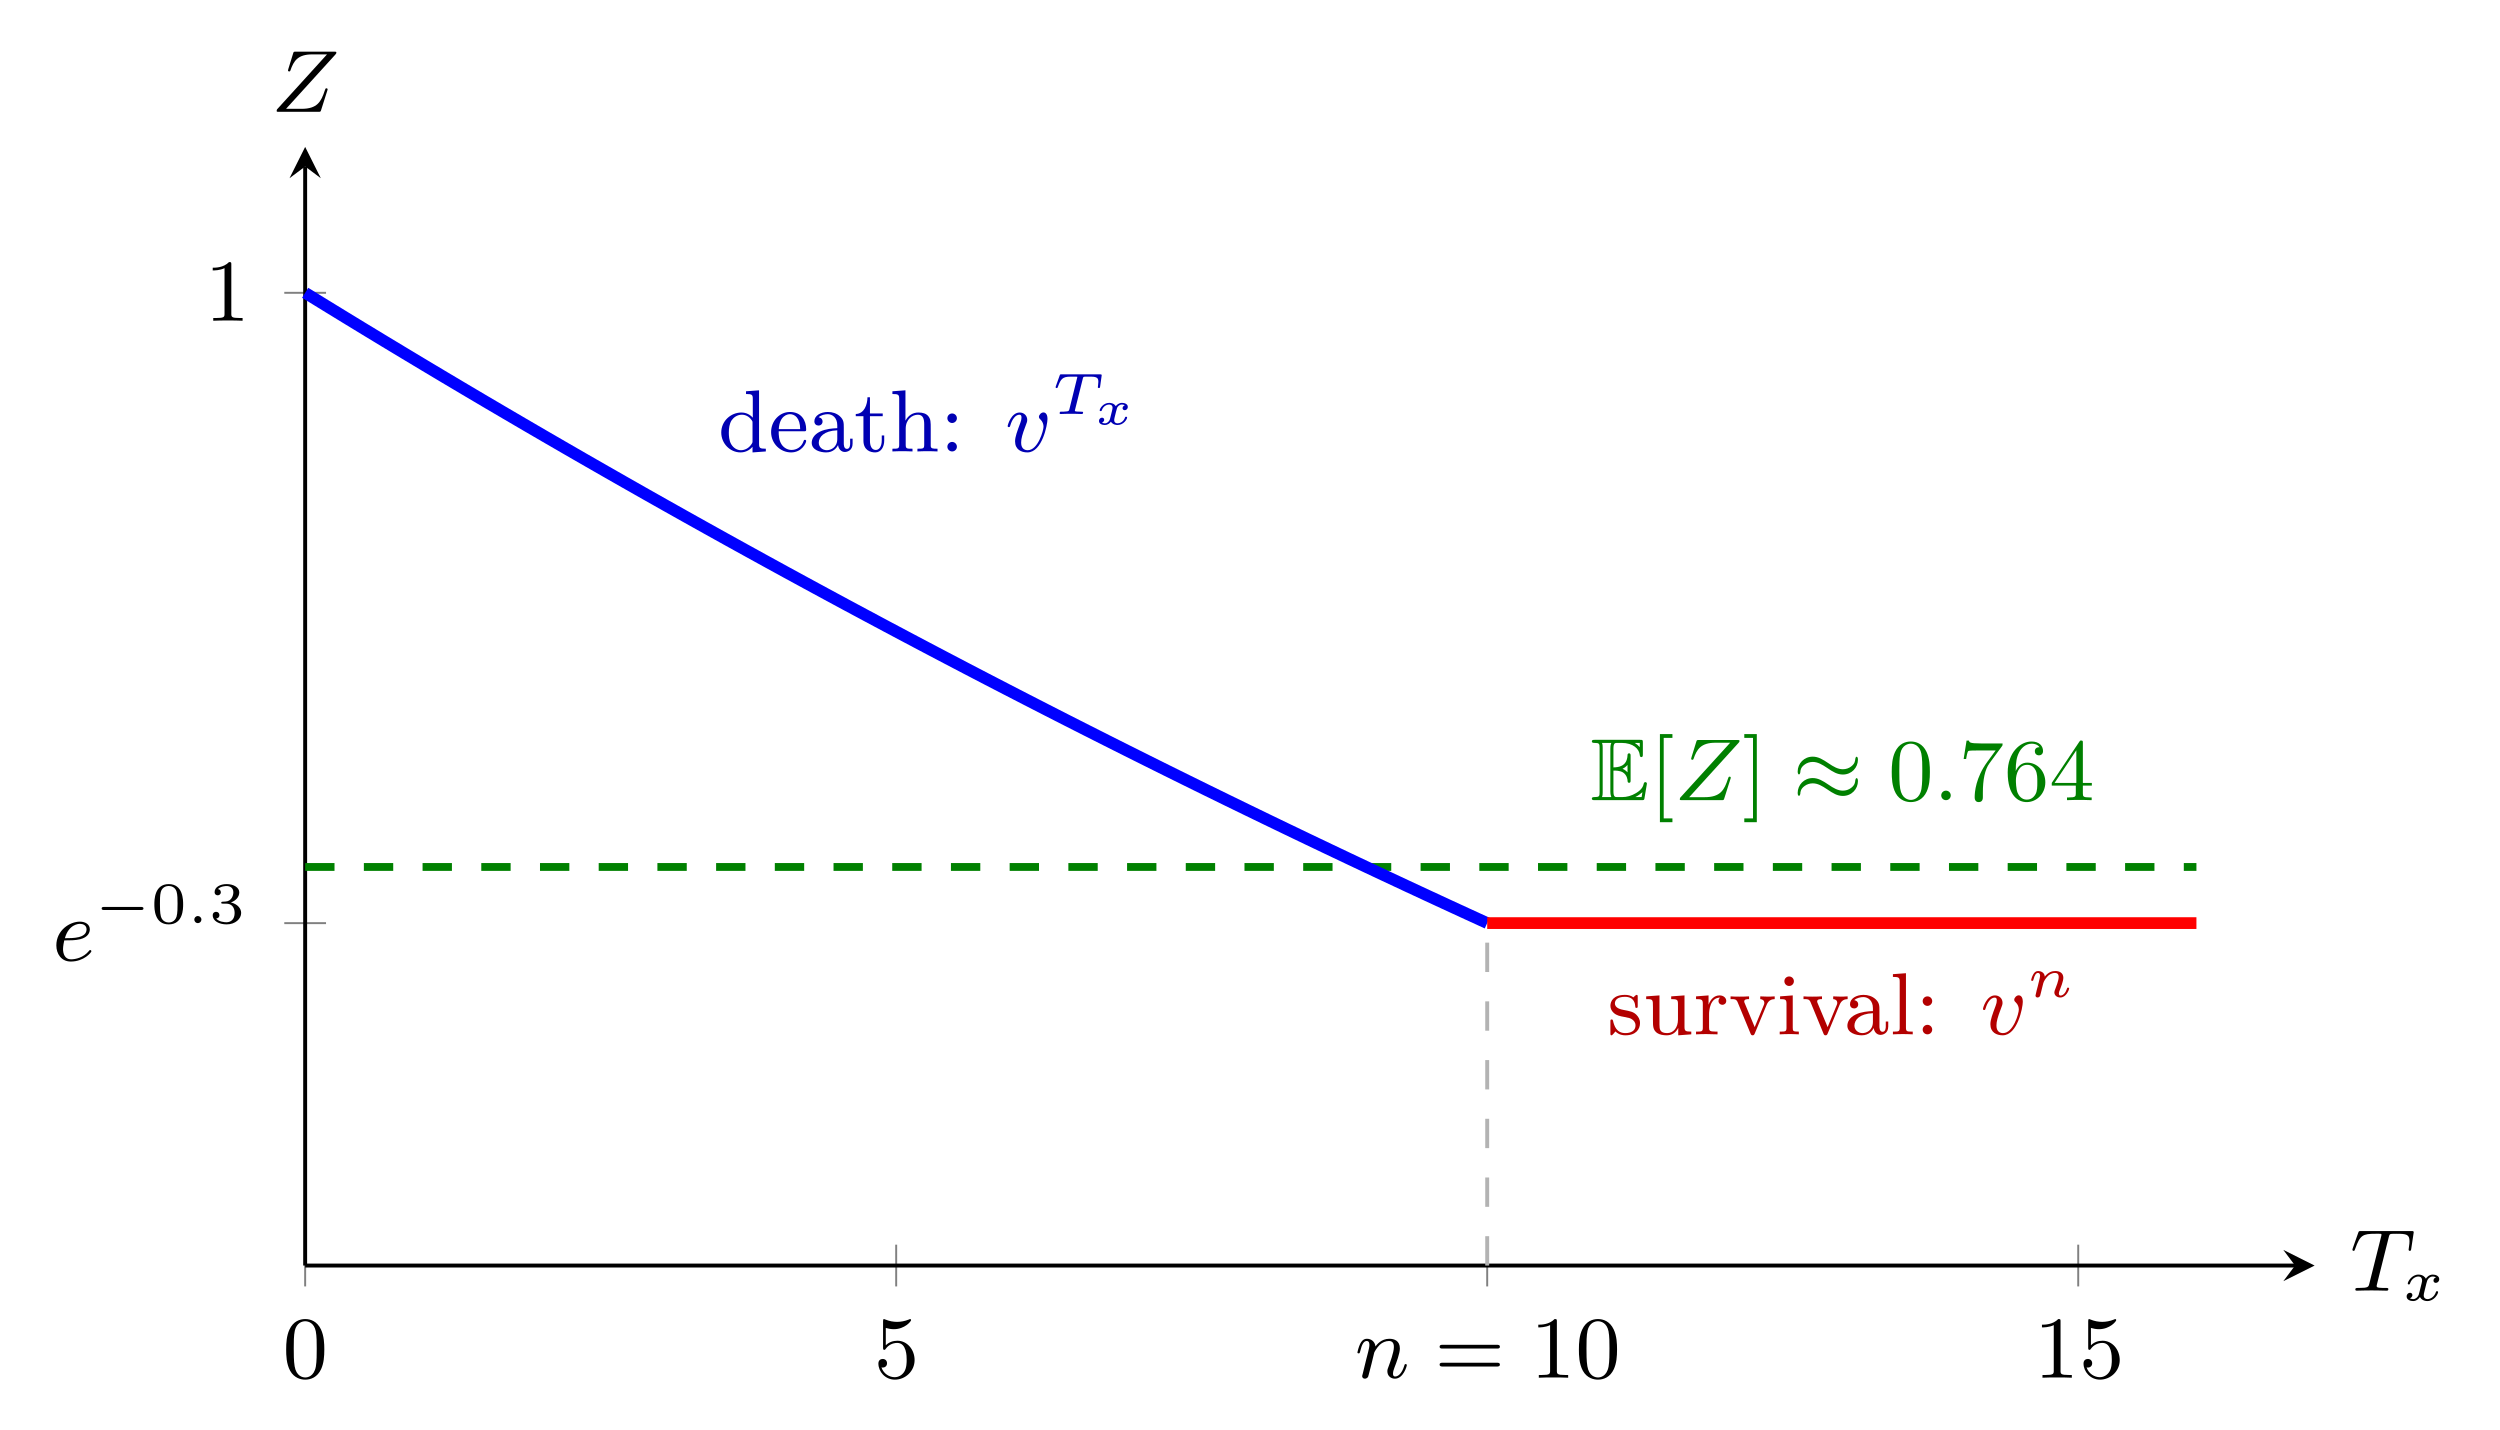
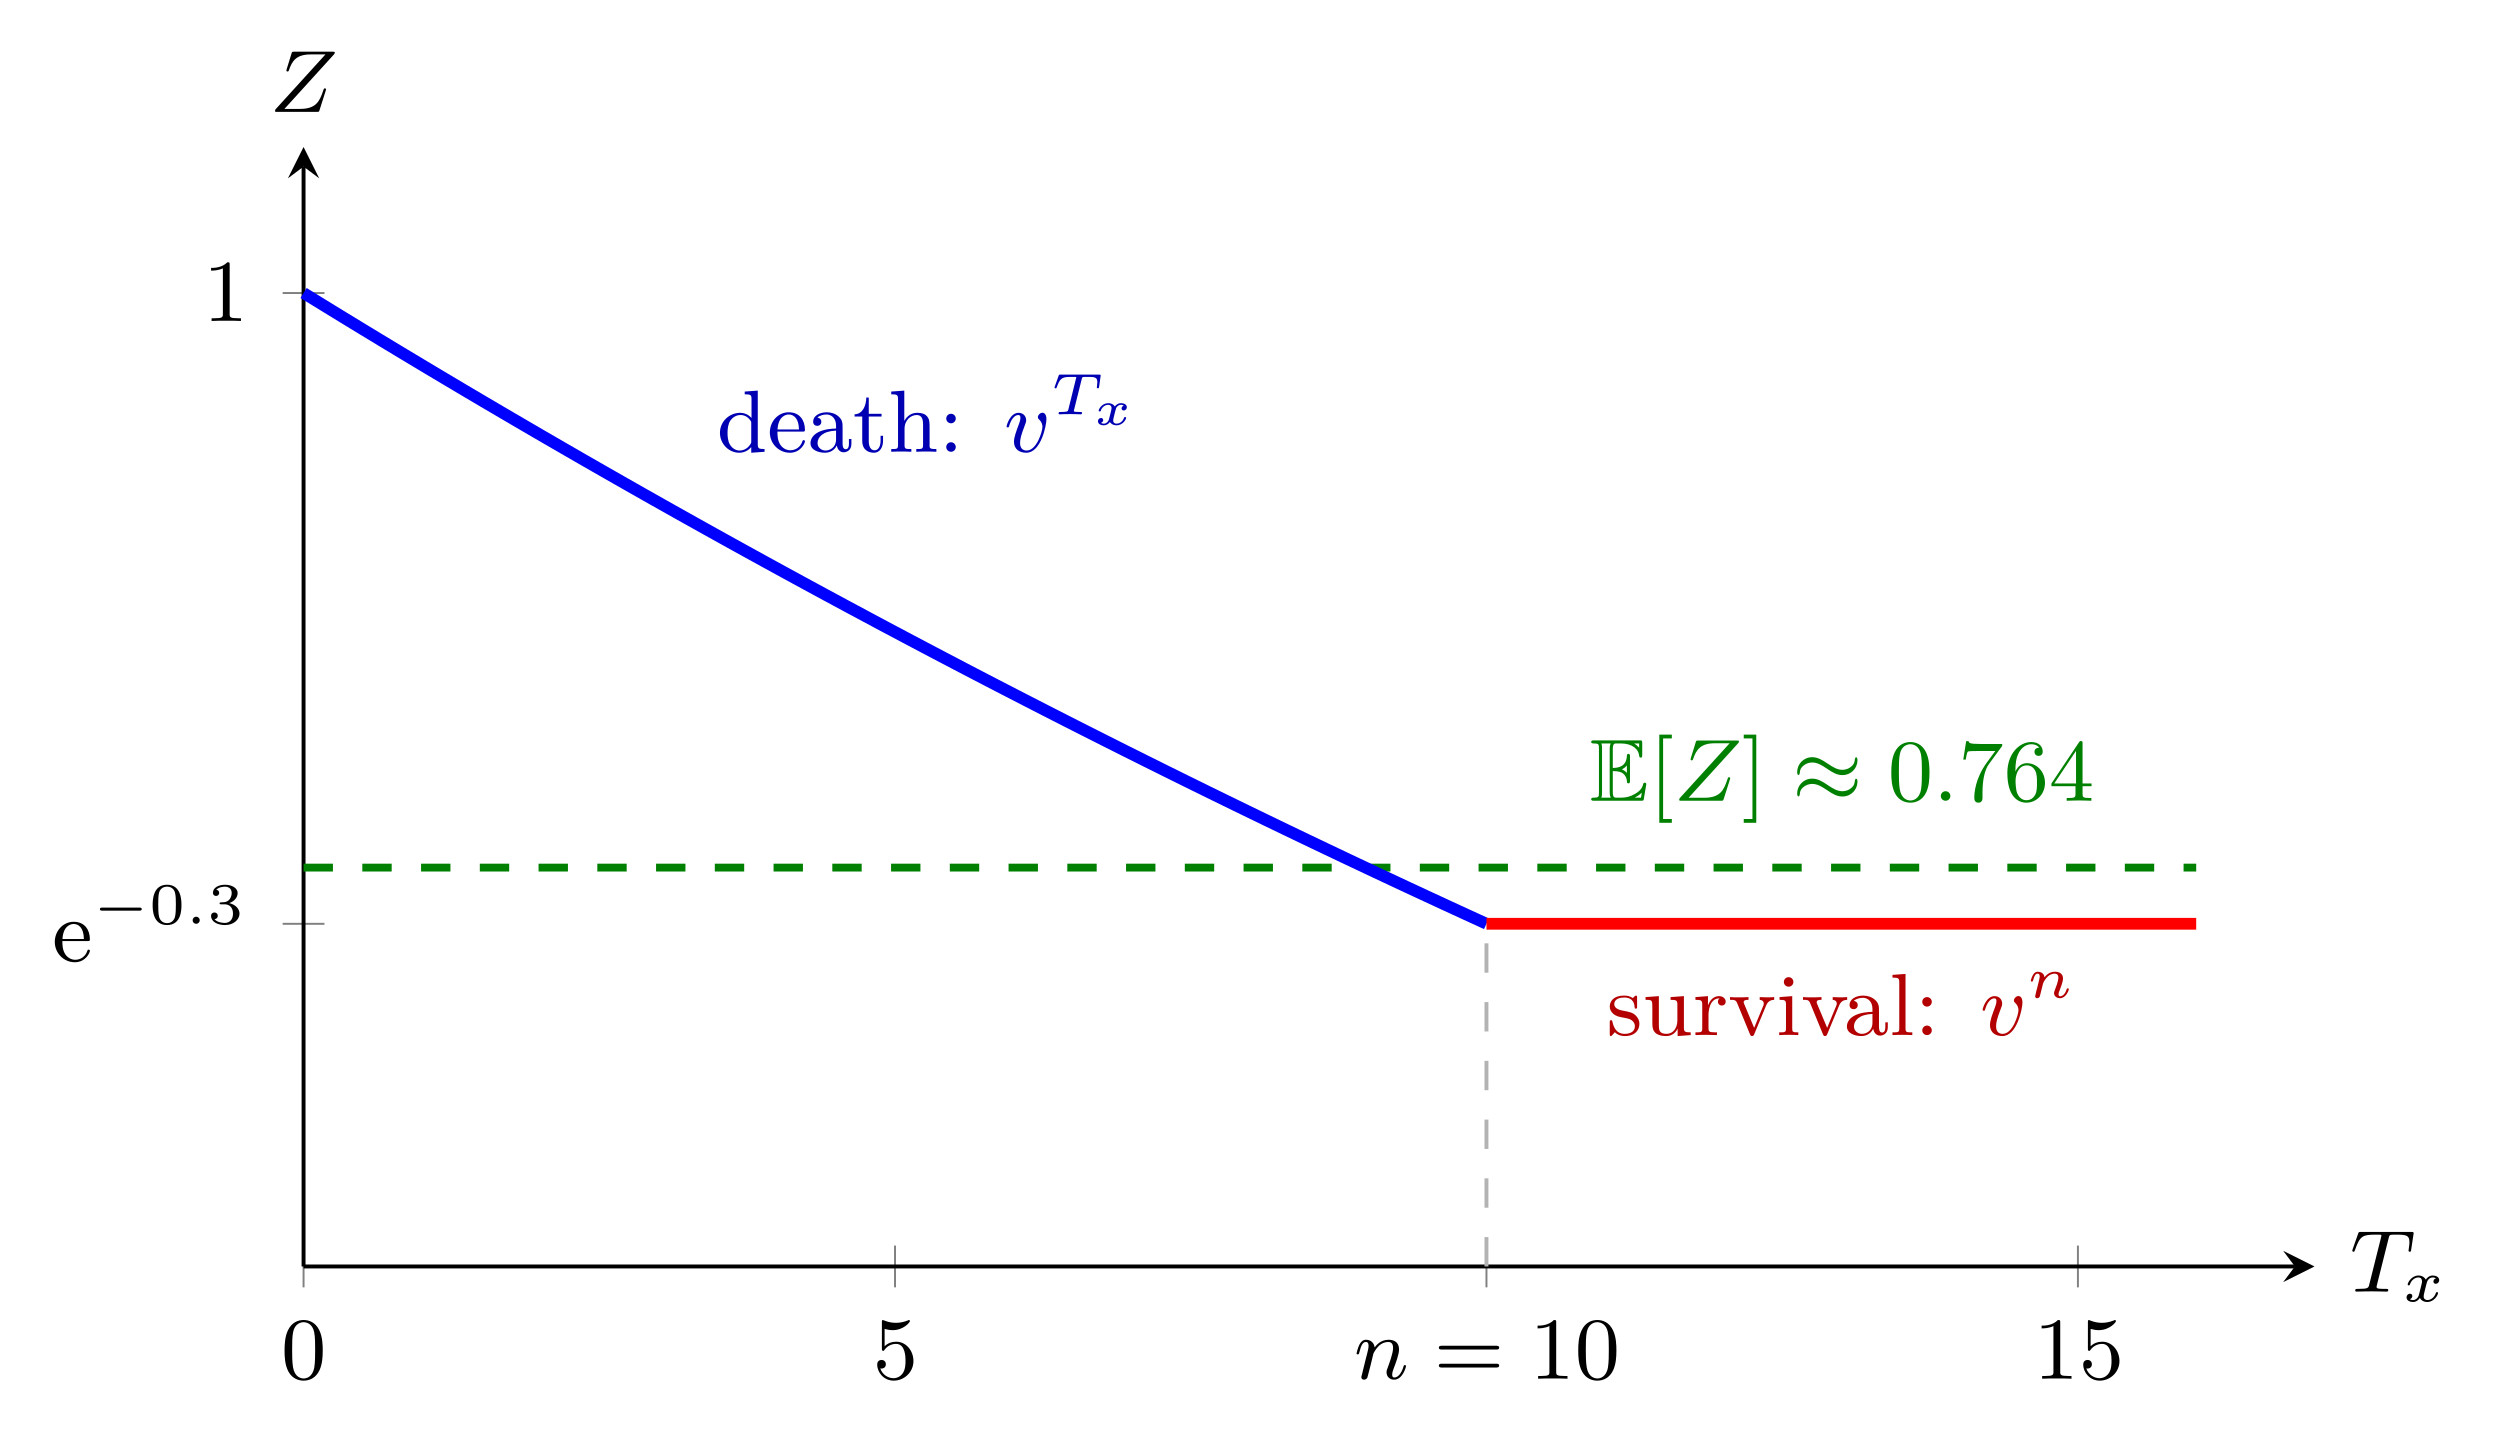
- <svg xmlns="http://www.w3.org/2000/svg" xmlns:xlink="http://www.w3.org/1999/xlink" version="1.1" viewBox="0 0 254.566 145.603">
+ <svg xmlns="http://www.w3.org/2000/svg" xmlns:xlink="http://www.w3.org/1999/xlink" version="1.1" viewBox="0 0 254.381 145.603">
  <defs>
    <path id="g8-1" d="M6.647-4.126C6.647-4.359 6.566-4.422 6.512-4.422C6.414-4.422 6.387-4.243 6.378-4.207C6.36-4.001 6.342-3.714 5.938-3.418C5.732-3.256 5.427-3.148 5.113-3.148C4.611-3.148 4.171-3.4 3.633-3.767C3.077-4.144 2.61-4.431 2.045-4.431C1.148-4.431 .511-3.723 .511-2.915C.511-2.682 .592-2.619 .646-2.619C.736-2.619 .771-2.781 .78-2.835C.789-3.023 .807-3.328 1.22-3.624C1.426-3.785 1.731-3.893 2.045-3.893C2.547-3.893 2.996-3.633 3.516-3.283C4.099-2.879 4.557-2.61 5.113-2.61C6.01-2.61 6.647-3.319 6.647-4.126ZM6.647-1.946C6.647-2.162 6.575-2.243 6.512-2.243C6.414-2.243 6.387-2.063 6.378-2.027C6.36-1.821 6.342-1.534 5.938-1.238C5.705-1.058 5.4-.969 5.113-.969C4.611-.969 4.171-1.22 3.633-1.588C3.077-1.964 2.61-2.251 2.045-2.251C1.148-2.251 .511-1.543 .511-.736C.511-.502 .592-.44 .646-.44C.736-.44 .771-.601 .78-.655C.789-.843 .807-1.148 1.22-1.444C1.426-1.606 1.731-1.713 2.045-1.713C2.547-1.713 2.996-1.453 3.516-1.103C4.099-.7 4.557-.431 5.113-.431C6.019-.431 6.647-1.148 6.647-1.946Z" />
    <path id="g6-1" d="M3.093-1.952C2.864-1.882 2.864-1.663 2.864-1.658C2.864-1.574 2.923-1.454 3.088-1.454C3.227-1.454 3.396-1.574 3.396-1.793C3.396-2.087 3.068-2.201 2.804-2.201C2.48-2.201 2.271-1.992 2.171-1.863C2.007-2.146 1.688-2.201 1.509-2.201C.886-2.201 .533-1.614 .533-1.429C.533-1.36 .613-1.36 .637-1.36C.682-1.36 .722-1.365 .742-1.419C.891-1.907 1.3-2.032 1.489-2.032C1.653-2.032 1.843-1.962 1.843-1.698C1.843-1.574 1.753-1.23 1.584-.568C1.509-.284 1.28-.115 1.066-.115C1.031-.115 .886-.115 .767-.194C.991-.274 .991-.463 .991-.483C.991-.627 .881-.692 .772-.692C.647-.692 .463-.593 .463-.354C.463-.05 .802 .055 1.056 .055C1.33 .055 1.554-.105 1.673-.284C1.872 .015 2.191 .055 2.346 .055C2.973 .055 3.327-.538 3.327-.717C3.327-.787 3.242-.787 3.222-.787C3.137-.787 3.127-.757 3.113-.712C2.968-.264 2.585-.115 2.366-.115C2.216-.115 2.012-.169 2.012-.448C2.012-.508 2.012-.543 2.052-.712C2.136-1.061 2.271-1.614 2.311-1.703C2.375-1.833 2.54-2.032 2.794-2.032C2.809-2.032 2.978-2.032 3.093-1.952Z" />
    <path id="g5-28" d="M4.458-.798V-1.301H4.207V-.807C4.207-.709 4.207-.26 3.884-.26S3.561-.691 3.561-.834V-2.404C3.561-2.915 3.561-3.22 3.157-3.588C2.826-3.884 2.395-4.019 1.946-4.019C1.193-4.019 .565-3.642 .565-3.068C.565-2.79 .753-2.637 .987-2.637C1.229-2.637 1.399-2.817 1.399-3.05C1.399-3.436 .996-3.48 .996-3.48C1.238-3.714 1.668-3.794 1.929-3.794C2.386-3.794 2.897-3.453 2.897-2.664V-2.368C2.413-2.35 1.74-2.305 1.139-2.018C.493-1.704 .296-1.238 .296-.879C.296-.144 1.166 .099 1.767 .099C2.512 .099 2.852-.395 2.978-.646C3.023-.269 3.283 .054 3.669 .054C3.893 .054 4.458-.081 4.458-.798ZM2.897-1.265C2.897-.395 2.225-.126 1.83-.126C1.408-.126 1.014-.431 1.014-.879C1.014-1.471 1.525-2.099 2.897-2.153V-1.265Z" />
    <path id="g5-44" d="M1.758-3.382C1.758-3.651 1.543-3.866 1.274-3.866S.789-3.651 .789-3.382C.789-3.122 1.005-2.897 1.274-2.897S1.758-3.122 1.758-3.382ZM1.758-.484C1.758-.745 1.543-.969 1.274-.969S.789-.745 .789-.484C.789-.215 1.005 0 1.274 0S1.758-.215 1.758-.484Z" />
    <path id="g5-47" d="M4.844 0V-.278C4.234-.278 4.153-.341 4.153-.78V-6.225L2.826-6.127V-5.848C3.436-5.848 3.516-5.786 3.516-5.346V-3.436C3.471-3.489 3.068-3.965 2.368-3.965C1.265-3.965 .305-3.086 .305-1.929C.305-.807 1.202 .099 2.269 .099C2.924 .099 3.328-.287 3.489-.475V.099L4.844 0ZM3.489-1.076C3.489-.915 3.489-.888 3.355-.7C3.077-.296 2.664-.126 2.305-.126C1.92-.126 1.561-.341 1.328-.718C1.094-1.103 1.076-1.633 1.076-1.92C1.076-2.341 1.13-2.817 1.363-3.175C1.561-3.462 1.929-3.74 2.404-3.74C2.781-3.74 3.14-3.552 3.382-3.211C3.489-3.068 3.489-3.059 3.489-2.888V-1.076Z" />
    <path id="g5-50" d="M3.83-1.067C3.83-1.13 3.785-1.184 3.705-1.184C3.615-1.184 3.588-1.121 3.579-1.085C3.274-.17 2.476-.152 2.341-.152C1.911-.152 1.543-.395 1.337-.7C1.041-1.139 1.032-1.677 1.032-2.054H3.588C3.785-2.054 3.83-2.054 3.83-2.243C3.83-3.166 3.328-4.019 2.18-4.019C1.103-4.019 .26-3.086 .26-1.973C.26-.798 1.202 .099 2.296 .099S3.83-.861 3.83-1.067ZM3.22-2.269H1.041C1.121-3.651 1.929-3.794 2.18-3.794C2.673-3.794 3.211-3.418 3.22-2.269Z" />
    <path id="g5-63" d="M4.907 0V-.278C4.449-.278 4.225-.278 4.216-.556V-2.278C4.216-3.023 4.216-3.283 3.965-3.597C3.758-3.848 3.418-3.965 2.969-3.965C2.368-3.965 1.929-3.651 1.65-3.148H1.642V-6.225L.314-6.127V-5.848C.924-5.848 1.005-5.786 1.005-5.346V-.691C1.005-.278 .906-.278 .314-.278V0C.736-.018 .906-.027 1.337-.027S1.884-.018 2.359 0V-.278C1.767-.278 1.668-.278 1.668-.691V-2.323C1.668-3.274 2.341-3.74 2.906-3.74C3.436-3.74 3.552-3.301 3.552-2.763V-.691C3.552-.278 3.453-.278 2.861-.278V0C3.283-.018 3.453-.027 3.884-.027S4.431-.018 4.907 0Z" />
    <path id="g5-66" d="M2.269 0V-.278C1.686-.278 1.65-.323 1.65-.673V-3.965L.359-3.866V-3.588C.933-3.588 1.014-3.534 1.014-3.095V-.691C1.014-.278 .915-.278 .323-.278V0C.727-.018 .915-.027 1.31-.027C1.453-.027 1.83-.027 2.269 0ZM1.767-5.409C1.767-5.678 1.552-5.893 1.283-5.893S.798-5.678 .798-5.409S1.014-4.925 1.283-4.925S1.767-5.14 1.767-5.409Z" />
    <path id="g5-72" d="M2.341 0V-.278C1.749-.278 1.65-.278 1.65-.691V-6.225L.323-6.127V-5.848C.933-5.848 1.014-5.786 1.014-5.346V-.691C1.014-.278 .915-.278 .323-.278V0C.745-.018 .915-.027 1.328-.027C1.749-.027 1.902-.018 2.341 0Z" />
    <path id="g5-96" d="M3.346-3.409C3.346-3.696 3.077-3.965 2.673-3.965C2.135-3.965 1.758-3.588 1.552-3.032H1.543V-3.965L.269-3.866V-3.588C.879-3.588 .96-3.525 .96-3.086V-.691C.96-.278 .861-.278 .269-.278V0C.745-.018 .861-.027 1.319-.027L2.458 0V-.278H2.278C1.624-.278 1.597-.377 1.597-.709V-2.054C1.597-2.422 1.695-3.74 2.718-3.74V-3.732C2.7-3.723 2.556-3.615 2.556-3.4C2.556-3.157 2.745-3.005 2.951-3.005C3.14-3.005 3.346-3.14 3.346-3.409Z" />
    <path id="g5-98" d="M3.319-1.148C3.319-1.552 3.14-1.794 2.942-2C2.637-2.296 2.314-2.359 1.65-2.485C1.417-2.53 .762-2.646 .762-3.157C.762-3.444 .969-3.821 1.785-3.821C2.754-3.821 2.817-3.077 2.835-2.852C2.843-2.745 2.843-2.691 2.96-2.691C3.086-2.691 3.086-2.754 3.086-2.924V-3.785C3.086-3.938 3.086-4.019 2.978-4.019C2.933-4.019 2.915-4.019 2.799-3.911C2.781-3.893 2.7-3.812 2.646-3.767C2.368-3.965 2.09-4.019 1.785-4.019C.601-4.019 .305-3.364 .305-2.906C.305-2.619 .431-2.386 .637-2.189C.942-1.911 1.283-1.848 1.74-1.767C2.198-1.677 2.35-1.65 2.547-1.498C2.637-1.426 2.861-1.256 2.861-.915C2.861-.126 1.955-.126 1.83-.126C.915-.126 .682-.888 .574-1.372C.547-1.462 .538-1.516 .431-1.516C.305-1.516 .305-1.444 .305-1.283V-.135C.305 .018 .305 .099 .413 .099C.466 .099 .475 .09 .637-.081C.673-.135 .771-.251 .816-.296C1.193 .072 1.606 .099 1.83 .099C2.933 .099 3.319-.547 3.319-1.148Z" />
    <path id="g5-105" d="M3.068-1.112V-1.624H2.817V-1.139C2.817-.475 2.539-.152 2.216-.152C1.615-.152 1.615-.942 1.615-1.103V-3.588H2.915V-3.866H1.615V-5.517H1.363C1.354-4.763 1.041-3.839 .17-3.812V-3.588H.951V-1.112C.951-.108 1.677 .099 2.153 .099C2.754 .099 3.068-.475 3.068-1.112Z" />
    <path id="g5-109" d="M4.907 0V-.278C4.297-.278 4.216-.341 4.216-.78V-3.965L2.861-3.866V-3.588C3.471-3.588 3.552-3.525 3.552-3.086V-1.498C3.552-.7 3.104-.126 2.458-.126C1.713-.126 1.668-.511 1.668-.996V-3.965L.314-3.866V-3.588C1.005-3.588 1.005-3.561 1.005-2.763V-1.417C1.005-.834 1.005-.457 1.417-.144C1.677 .036 2.045 .099 2.404 .099C2.87 .099 3.31-.108 3.57-.646H3.579V.099L4.907 0Z" />
    <path id="g5-112" d="M4.673-3.588V-3.866C4.404-3.839 3.983-3.839 3.983-3.839C3.732-3.839 3.453-3.848 3.202-3.866V-3.588C3.462-3.57 3.615-3.436 3.615-3.202C3.615-3.113 3.606-3.095 3.57-2.996L2.637-.736L1.615-3.184C1.588-3.238 1.57-3.292 1.57-3.355C1.57-3.588 1.893-3.588 2.063-3.588V-3.866C1.677-3.848 1.471-3.839 1.076-3.839C.762-3.839 .502-3.839 .179-3.866V-3.588C.601-3.588 .771-3.588 .906-3.256L2.216-.072C2.269 .072 2.341 .099 2.422 .099S2.574 .081 2.637-.072L3.857-3.014C4.045-3.471 4.359-3.579 4.673-3.588Z" />
    <path id="g4-1" d="M1.495-.359C1.495-.574 1.322-.724 1.136-.724C.921-.724 .771-.55 .771-.365C.771-.161 .933 0 1.136 0C1.328 0 1.495-.167 1.495-.359Z" />
    <path id="g4-2" d="M3.11-3.6C3.157-3.791 3.169-3.803 3.415-3.803H3.965C4.605-3.803 4.694-3.618 4.694-3.271C4.694-3.187 4.682-3.026 4.658-2.841C4.652-2.823 4.64-2.757 4.64-2.739C4.64-2.679 4.688-2.643 4.754-2.643C4.85-2.643 4.862-2.703 4.874-2.793L5.035-3.941C5.035-4.042 4.969-4.042 4.85-4.042H.963C.807-4.042 .795-4.042 .753-3.917L.365-2.829C.341-2.757 .341-2.739 .341-2.733C.341-2.715 .347-2.643 .449-2.643C.532-2.643 .538-2.661 .592-2.817C.861-3.546 1.047-3.803 1.818-3.803H2.362C2.476-3.803 2.488-3.803 2.559-3.785L1.752-.514C1.71-.347 1.68-.293 1.513-.269C1.346-.239 .999-.239 .993-.239C.837-.239 .825-.239 .801-.221C.771-.197 .748-.114 .748-.084C.748-.078 .759 0 .861 0C1.023 0 1.202-.018 1.363-.018C1.603-.018 1.758-.024 1.92-.024C2.099-.024 2.278-.018 2.458-.018C2.631-.018 2.823 0 2.996 0C3.044 0 3.086 0 3.11-.042C3.122-.06 3.145-.132 3.145-.155C3.128-.239 3.086-.239 2.9-.239C2.769-.239 2.643-.245 2.512-.251C2.374-.263 2.302-.269 2.302-.359L3.11-3.6Z" />
    <path id="g4-3" d="M1.752-2.069C1.722-2.524 1.304-2.637 1.076-2.637S.694-2.5 .586-2.308C.437-2.063 .365-1.746 .365-1.722C.365-1.656 .419-1.633 .472-1.633C.568-1.633 .574-1.674 .604-1.77C.724-2.248 .867-2.44 1.058-2.44C1.274-2.44 1.274-2.195 1.274-2.135C1.274-2.039 1.214-1.8 1.172-1.633C1.13-1.471 1.07-1.226 1.041-1.094C.999-.945 .963-.789 .921-.64C.879-.472 .807-.173 .807-.138C.807-.006 .909 .06 1.017 .06S1.226-.012 1.274-.102C1.286-.138 1.34-.347 1.369-.466L1.501-1.005C1.543-1.16 1.567-1.268 1.603-1.405C1.656-1.609 1.866-1.926 2.087-2.147C2.207-2.26 2.464-2.44 2.787-2.44C3.169-2.44 3.169-2.135 3.169-2.021C3.169-1.668 2.912-1.029 2.805-.759C2.769-.658 2.727-.562 2.727-.46C2.727-.155 3.002 .06 3.331 .06C3.935 .06 4.234-.73 4.234-.861C4.234-.873 4.228-.945 4.12-.945C4.037-.945 4.031-.915 3.995-.801C3.899-.484 3.654-.138 3.349-.138C3.235-.138 3.187-.227 3.187-.353C3.187-.472 3.229-.574 3.283-.7C3.373-.933 3.642-1.609 3.642-1.944C3.642-2.434 3.271-2.637 2.817-2.637C2.518-2.637 2.135-2.542 1.752-2.069Z" />
    <path id="g4-4" d="M3.367-2.35C3.157-2.29 3.11-2.117 3.11-2.027C3.11-1.836 3.265-1.794 3.349-1.794C3.522-1.794 3.696-1.938 3.696-2.171C3.696-2.494 3.343-2.637 3.038-2.637C2.643-2.637 2.404-2.332 2.338-2.219C2.26-2.368 2.033-2.637 1.585-2.637C.897-2.637 .49-1.926 .49-1.716C.49-1.686 .514-1.633 .598-1.633S.7-1.668 .718-1.722C.867-2.207 1.274-2.44 1.567-2.44S1.949-2.248 1.949-2.051C1.949-1.979 1.949-1.926 1.902-1.74C1.764-1.184 1.633-.64 1.603-.568C1.513-.341 1.298-.138 1.047-.138C1.011-.138 .843-.138 .706-.227C.939-.305 .963-.502 .963-.55C.963-.706 .843-.783 .724-.783C.556-.783 .377-.652 .377-.407C.377-.066 .753 .06 1.035 .06C1.375 .06 1.621-.173 1.734-.359C1.854-.108 2.141 .06 2.482 .06C3.187 .06 3.582-.664 3.582-.861C3.582-.873 3.576-.945 3.468-.945C3.385-.945 3.373-.903 3.355-.849C3.181-.329 2.757-.138 2.506-.138C2.278-.138 2.117-.269 2.117-.52C2.117-.634 2.147-.765 2.201-.975L2.392-1.752C2.452-1.985 2.482-2.093 2.607-2.237C2.691-2.326 2.835-2.44 3.026-2.44C3.056-2.44 3.235-2.44 3.367-2.35Z" />
    <path id="g3-1" d="M3.289-1.908C3.289-2.344 3.289-3.977 1.824-3.977S.359-2.344 .359-1.908C.359-1.477 .359 .126 1.824 .126S3.289-1.477 3.289-1.908ZM1.824-.066C1.573-.066 1.166-.185 1.023-.682C.927-1.029 .927-1.615 .927-1.985C.927-2.386 .927-2.846 1.011-3.169C1.16-3.708 1.615-3.785 1.824-3.785C2.099-3.785 2.494-3.654 2.625-3.199C2.715-2.882 2.721-2.446 2.721-1.985C2.721-1.603 2.721-.999 2.619-.664C2.452-.144 2.021-.066 1.824-.066Z" />
    <path id="g3-2" d="M1.758-1.985C2.266-1.985 2.607-1.645 2.607-1.035C2.607-.377 2.213-.09 1.776-.09C1.615-.09 .999-.126 .73-.472C.963-.496 1.058-.652 1.058-.813C1.058-1.017 .915-1.154 .718-1.154C.556-1.154 .377-1.052 .377-.801C.377-.209 1.035 .126 1.794 .126C2.679 .126 3.271-.443 3.271-1.035C3.271-1.471 2.936-1.932 2.225-2.111C2.697-2.266 3.08-2.649 3.08-3.14C3.08-3.618 2.518-3.977 1.8-3.977C1.1-3.977 .568-3.654 .568-3.163C.568-2.906 .765-2.835 .885-2.835C1.041-2.835 1.202-2.942 1.202-3.151C1.202-3.337 1.07-3.444 .909-3.468C1.19-3.779 1.734-3.779 1.788-3.779C2.093-3.779 2.476-3.636 2.476-3.14C2.476-2.811 2.29-2.237 1.692-2.201C1.585-2.195 1.423-2.183 1.369-2.183C1.31-2.177 1.244-2.171 1.244-2.081C1.244-1.985 1.31-1.985 1.411-1.985H1.758Z" />
    <path id="g2-1" d="M4.76-1.34C4.856-1.34 5.005-1.34 5.005-1.495S4.856-1.65 4.76-1.65H.993C.897-1.65 .748-1.65 .748-1.495S.897-1.34 .993-1.34H4.76Z" />
-     <path id="g7-1" d="M2.323-3.014C2.547-3.014 2.978-3.014 3.292-2.826C3.723-2.547 3.758-2.063 3.758-2.009C3.767-1.884 3.767-1.767 3.92-1.767S4.072-1.893 4.072-2.054V-4.485C4.072-4.629 4.072-4.772 3.92-4.772S3.758-4.637 3.758-4.566C3.705-3.409 2.79-3.346 2.323-3.337V-5.23C2.323-5.831 2.494-5.831 2.709-5.831H3.14C4.35-5.831 4.951-5.212 5.005-4.593C5.014-4.521 5.023-4.386 5.167-4.386C5.319-4.386 5.319-4.53 5.319-4.682V-5.848C5.319-6.127 5.301-6.144 5.023-6.144H.431C.269-6.144 .126-6.144 .126-5.983C.126-5.831 .296-5.831 .368-5.831C.879-5.831 .915-5.759 .915-5.319V-.825C.915-.404 .888-.314 .413-.314C.278-.314 .126-.314 .126-.161C.126 0 .269 0 .431 0H5.185C5.355 0 5.445 0 5.472-.126C5.481-.135 5.732-1.633 5.732-1.677C5.732-1.776 5.651-1.839 5.579-1.839C5.454-1.839 5.418-1.722 5.418-1.713C5.364-1.48 5.274-1.103 4.62-.718C4.153-.44 3.696-.314 3.202-.314H2.709C2.494-.314 2.323-.314 2.323-.915V-3.014ZM5.005-5.831V-5.4C4.853-5.57 4.682-5.714 4.494-5.831H5.005ZM3.256-3.202C3.4-3.265 3.597-3.4 3.758-3.588V-2.835C3.543-3.077 3.265-3.193 3.256-3.193V-3.202ZM1.229-5.337C1.229-5.445 1.229-5.669 1.157-5.831H2.108C2.009-5.624 2.009-5.328 2.009-5.247V-.897C2.009-.574 2.072-.395 2.108-.314H1.157C1.229-.475 1.229-.7 1.229-.807V-5.337ZM4.566-.314V-.323C4.853-.466 5.095-.655 5.274-.816C5.265-.78 5.203-.386 5.194-.314H4.566Z" />
    <path id="g1-1" d="M1.758-.484C1.758-.745 1.552-.969 1.274-.969S.789-.745 .789-.484S.996 0 1.274 0S1.758-.224 1.758-.484Z" />
    <path id="g1-2" d="M3.938-5.463C3.992-5.66 4.01-5.75 4.162-5.777C4.234-5.795 4.521-5.795 4.709-5.795C5.741-5.795 6.046-5.732 6.046-5.032C6.046-4.916 6.046-4.781 5.965-4.252L5.956-4.18C5.956-4.117 5.992-4.054 6.082-4.054C6.189-4.054 6.207-4.135 6.225-4.27L6.458-5.822C6.467-5.866 6.476-5.92 6.476-5.947C6.476-6.073 6.387-6.073 6.216-6.073H1.112C.897-6.073 .888-6.064 .825-5.893L.269-4.315C.233-4.198 .233-4.18 .233-4.171C.233-4.126 .26-4.054 .35-4.054C.449-4.054 .466-4.108 .52-4.27C1.014-5.669 1.292-5.795 2.592-5.795H2.942C3.193-5.795 3.193-5.768 3.193-5.696C3.193-5.642 3.175-5.579 3.157-5.508L1.955-.709C1.875-.386 1.848-.278 .897-.278C.61-.278 .529-.278 .529-.117C.529 0 .646 0 .682 0C.915 0 1.175-.018 1.417-.018C1.668-.018 1.929-.027 2.18-.027C2.574-.027 2.592-.027 2.924-.018C3.041-.018 3.633 0 3.705 0C3.785 0 3.893 0 3.893-.161C3.893-.278 3.812-.278 3.588-.278S3.256-.278 3.014-.296C2.808-.323 2.7-.332 2.7-.484C2.7-.529 2.718-.601 2.736-.664L3.938-5.463Z" />
    <path id="g1-3" d="M6.503-5.813C6.566-5.884 6.62-5.938 6.62-6.037C6.62-6.127 6.557-6.127 6.387-6.127H2.503C2.278-6.127 2.269-6.118 2.216-5.938L1.74-4.395C1.713-4.315 1.695-4.261 1.695-4.225C1.695-4.153 1.749-4.108 1.821-4.108C1.884-4.108 1.92-4.144 1.938-4.198C2.278-5.212 2.718-5.848 4.171-5.848H5.669L.574-.242C.565-.206 .538-.135 .538-.099C.538 0 .592 0 .771 0H4.781C5.005 0 5.014-.009 5.068-.179L5.696-2.153C5.696-2.162 5.732-2.269 5.732-2.278C5.732-2.314 5.714-2.395 5.615-2.395S5.499-2.35 5.445-2.18C5.068-1.014 4.664-.305 3.077-.305H1.498L6.503-5.813Z" />
-     <path id="g1-4" d="M1.229-2.054C1.776-2.054 2.359-2.054 2.835-2.171C3.678-2.377 3.83-2.879 3.83-3.184C3.83-3.696 3.355-3.965 2.826-3.965C1.785-3.965 .422-3.086 .422-1.543C.422-.691 .924 .099 1.893 .099C3.238 .099 3.992-.834 3.992-.951C3.992-1.005 3.929-1.076 3.866-1.076C3.821-1.076 3.812-1.067 3.732-.969C3.193-.305 2.377-.126 1.911-.126C1.274-.126 1.103-.727 1.103-1.175C1.103-1.193 1.103-1.507 1.229-2.054ZM1.292-2.278C1.686-3.696 2.682-3.74 2.826-3.74C3.131-3.74 3.498-3.597 3.498-3.184C3.498-2.278 2.144-2.278 1.292-2.278Z" />
-     <path id="g1-5" d="M1.695-1.408C1.794-1.83 1.964-2.485 1.973-2.556C1.991-2.61 2.216-3.041 2.539-3.355C2.799-3.597 3.14-3.74 3.489-3.74C3.974-3.74 3.974-3.265 3.974-3.113C3.974-2.565 3.552-1.471 3.453-1.193C3.346-.915 3.31-.825 3.31-.655C3.31-.17 3.678 .099 4.081 .099C4.942 .099 5.292-1.184 5.292-1.283C5.292-1.328 5.265-1.39 5.176-1.39C5.077-1.39 5.068-1.346 5.032-1.229C4.808-.466 4.431-.126 4.108-.126C4.045-.126 3.884-.126 3.884-.413C3.884-.637 3.974-.87 4.045-1.067C4.225-1.525 4.584-2.476 4.584-2.978C4.584-3.776 3.992-3.965 3.516-3.965C2.682-3.965 2.243-3.373 2.099-3.184C2.045-3.669 1.677-3.965 1.229-3.965C.852-3.965 .664-3.687 .538-3.444C.386-3.131 .26-2.619 .26-2.583C.26-2.503 .323-2.476 .386-2.476C.484-2.476 .502-2.521 .547-2.7C.718-3.409 .906-3.74 1.211-3.74C1.48-3.74 1.48-3.453 1.48-3.319C1.48-3.131 1.408-2.852 1.354-2.619C1.292-2.386 1.202-2 1.166-1.893L.807-.422C.745-.206 .745-.188 .745-.161C.745-.045 .825 .099 1.023 .099C1.148 .099 1.283 .018 1.346-.09C1.372-.144 1.444-.431 1.489-.61L1.695-1.408Z" />
-     <path id="g1-6" d="M4.315-3.31C4.315-3.938 3.983-3.974 3.902-3.974C3.678-3.974 3.444-3.732 3.444-3.525C3.444-3.391 3.525-3.319 3.588-3.265C3.83-3.041 3.911-2.754 3.911-2.521C3.911-2.126 3.346-.126 2.305-.126C1.633-.126 1.633-.753 1.633-.915C1.633-1.301 1.758-1.758 2.072-2.574C2.216-2.951 2.251-3.041 2.251-3.211C2.251-3.651 1.92-3.965 1.48-3.965C.619-3.965 .26-2.691 .26-2.583C.26-2.503 .323-2.476 .386-2.476C.484-2.476 .493-2.53 .529-2.646C.718-3.301 1.076-3.74 1.453-3.74C1.633-3.74 1.668-3.624 1.668-3.444C1.668-3.292 1.633-3.131 1.552-2.915C1.229-2.054 1.014-1.48 1.014-1.032C1.014-.188 1.65 .099 2.269 .099C3.776 .099 4.315-2.736 4.315-3.31Z" />
+     <path id="g1-4" d="M1.695-1.408C1.794-1.83 1.964-2.485 1.973-2.556C1.991-2.61 2.216-3.041 2.539-3.355C2.799-3.597 3.14-3.74 3.489-3.74C3.974-3.74 3.974-3.265 3.974-3.113C3.974-2.565 3.552-1.471 3.453-1.193C3.346-.915 3.31-.825 3.31-.655C3.31-.17 3.678 .099 4.081 .099C4.942 .099 5.292-1.184 5.292-1.283C5.292-1.328 5.265-1.39 5.176-1.39C5.077-1.39 5.068-1.346 5.032-1.229C4.808-.466 4.431-.126 4.108-.126C4.045-.126 3.884-.126 3.884-.413C3.884-.637 3.974-.87 4.045-1.067C4.225-1.525 4.584-2.476 4.584-2.978C4.584-3.776 3.992-3.965 3.516-3.965C2.682-3.965 2.243-3.373 2.099-3.184C2.045-3.669 1.677-3.965 1.229-3.965C.852-3.965 .664-3.687 .538-3.444C.386-3.131 .26-2.619 .26-2.583C.26-2.503 .323-2.476 .386-2.476C.484-2.476 .502-2.521 .547-2.7C.718-3.409 .906-3.74 1.211-3.74C1.48-3.74 1.48-3.453 1.48-3.319C1.48-3.131 1.408-2.852 1.354-2.619C1.292-2.386 1.202-2 1.166-1.893L.807-.422C.745-.206 .745-.188 .745-.161C.745-.045 .825 .099 1.023 .099C1.148 .099 1.283 .018 1.346-.09C1.372-.144 1.444-.431 1.489-.61L1.695-1.408Z" />
+     <path id="g1-5" d="M4.315-3.31C4.315-3.938 3.983-3.974 3.902-3.974C3.678-3.974 3.444-3.732 3.444-3.525C3.444-3.391 3.525-3.319 3.588-3.265C3.83-3.041 3.911-2.754 3.911-2.521C3.911-2.126 3.346-.126 2.305-.126C1.633-.126 1.633-.753 1.633-.915C1.633-1.301 1.758-1.758 2.072-2.574C2.216-2.951 2.251-3.041 2.251-3.211C2.251-3.651 1.92-3.965 1.48-3.965C.619-3.965 .26-2.691 .26-2.583C.26-2.503 .323-2.476 .386-2.476C.484-2.476 .493-2.53 .529-2.646C.718-3.301 1.076-3.74 1.453-3.74C1.633-3.74 1.668-3.624 1.668-3.444C1.668-3.292 1.633-3.131 1.552-2.915C1.229-2.054 1.014-1.48 1.014-1.032C1.014-.188 1.65 .099 2.269 .099C3.776 .099 4.315-2.736 4.315-3.31Z" />
+     <path id="g7-1" d="M2.323-3.014C2.547-3.014 2.978-3.014 3.292-2.826C3.723-2.547 3.758-2.063 3.758-2.009C3.767-1.884 3.767-1.767 3.92-1.767S4.072-1.893 4.072-2.054V-4.485C4.072-4.629 4.072-4.772 3.92-4.772S3.758-4.637 3.758-4.566C3.705-3.409 2.79-3.346 2.323-3.337V-5.23C2.323-5.831 2.494-5.831 2.709-5.831H3.14C4.35-5.831 4.951-5.212 5.005-4.593C5.014-4.521 5.023-4.386 5.167-4.386C5.319-4.386 5.319-4.53 5.319-4.682V-5.848C5.319-6.127 5.301-6.144 5.023-6.144H.431C.269-6.144 .126-6.144 .126-5.983C.126-5.831 .296-5.831 .368-5.831C.879-5.831 .915-5.759 .915-5.319V-.825C.915-.404 .888-.314 .413-.314C.278-.314 .126-.314 .126-.161C.126 0 .269 0 .431 0H5.185C5.355 0 5.445 0 5.472-.126C5.481-.135 5.732-1.633 5.732-1.677C5.732-1.776 5.651-1.839 5.579-1.839C5.454-1.839 5.418-1.722 5.418-1.713C5.364-1.48 5.274-1.103 4.62-.718C4.153-.44 3.696-.314 3.202-.314H2.709C2.494-.314 2.323-.314 2.323-.915V-3.014ZM5.005-5.831V-5.4C4.853-5.57 4.682-5.714 4.494-5.831H5.005ZM3.256-3.202C3.4-3.265 3.597-3.4 3.758-3.588V-2.835C3.543-3.077 3.265-3.193 3.256-3.193V-3.202ZM1.229-5.337C1.229-5.445 1.229-5.669 1.157-5.831H2.108C2.009-5.624 2.009-5.328 2.009-5.247V-.897C2.009-.574 2.072-.395 2.108-.314H1.157C1.229-.475 1.229-.7 1.229-.807V-5.337ZM4.566-.314V-.323C4.853-.466 5.095-.655 5.274-.816C5.265-.78 5.203-.386 5.194-.314H4.566Z" />
    <path id="g0-1" d="M4.243-2.87C4.243-3.471 4.216-4.243 3.902-4.916C3.507-5.759 2.826-5.974 2.305-5.974C1.767-5.974 1.085-5.759 .691-4.898C.404-4.279 .359-3.552 .359-2.87C.359-2.287 .377-1.417 .762-.709C1.184 .054 1.884 .197 2.296 .197C2.879 .197 3.543-.054 3.92-.879C4.189-1.48 4.243-2.153 4.243-2.87ZM2.305-.027C2.036-.027 1.39-.152 1.22-1.166C1.13-1.695 1.13-2.467 1.13-2.978C1.13-3.588 1.13-4.297 1.238-4.79C1.417-5.588 1.991-5.75 2.296-5.75C2.637-5.75 3.202-5.57 3.373-4.736C3.471-4.243 3.471-3.543 3.471-2.978C3.471-2.422 3.471-1.668 3.382-1.139C3.193-.117 2.53-.027 2.305-.027Z" />
    <path id="g0-2" d="M2.727-5.732C2.727-5.956 2.718-5.974 2.494-5.974C1.938-5.4 1.112-5.4 .834-5.4V-5.122C1.005-5.122 1.552-5.122 2.036-5.355V-.718C2.036-.386 2.009-.278 1.175-.278H.888V0C1.211-.027 2.009-.027 2.377-.027S3.552-.027 3.875 0V-.278H3.588C2.754-.278 2.727-.386 2.727-.718V-5.732Z" />
    <path id="g0-3" d="M.26-1.758V-1.48H2.709V-.709C2.709-.377 2.682-.278 2.009-.278H1.812V0C2.377-.027 3.005-.027 3.068-.027C3.113-.027 3.758-.027 4.324 0V-.278H4.126C3.453-.278 3.427-.377 3.427-.709V-1.48H4.341V-1.758H3.427V-5.831C3.427-6.01 3.427-6.073 3.256-6.073C3.148-6.073 3.14-6.064 3.059-5.938L.26-1.758ZM.547-1.758L2.763-5.077V-1.758H.547Z" />
    <path id="g0-4" d="M.933-3.095C.933-2.933 .933-2.835 1.058-2.835C1.13-2.835 1.157-2.87 1.211-2.951C1.48-3.328 1.911-3.543 2.377-3.543C3.337-3.543 3.337-2.162 3.337-1.839C3.337-1.561 3.337-1.005 3.086-.601C2.843-.224 2.467-.054 2.117-.054C1.588-.054 .987-.386 .771-1.049C.78-1.049 .834-1.032 .897-1.032C1.076-1.032 1.337-1.148 1.337-1.471C1.337-1.749 1.139-1.911 .897-1.911C.709-1.911 .457-1.803 .457-1.444C.457-.628 1.139 .197 2.135 .197C3.22 .197 4.144-.682 4.144-1.794C4.144-2.879 3.373-3.767 2.395-3.767C1.964-3.767 1.525-3.624 1.211-3.301V-5.068C1.48-4.987 1.758-4.942 2.036-4.942C3.14-4.942 3.785-5.741 3.785-5.857C3.785-5.938 3.732-5.974 3.687-5.974C3.669-5.974 3.651-5.974 3.57-5.929C3.148-5.759 2.736-5.687 2.359-5.687C1.973-5.687 1.57-5.759 1.157-5.929C1.067-5.974 1.049-5.974 1.041-5.974C.933-5.974 .933-5.884 .933-5.732V-3.095Z" />
    <path id="g0-5" d="M1.202-2.969C1.202-3.884 1.301-4.395 1.543-4.862C1.722-5.23 2.162-5.75 2.826-5.75C3.005-5.75 3.418-5.714 3.624-5.391C3.292-5.391 3.148-5.221 3.148-4.978C3.148-4.745 3.31-4.566 3.561-4.566S3.983-4.727 3.983-4.996C3.983-5.499 3.624-5.974 2.808-5.974C1.65-5.974 .386-4.835 .386-2.835C.386-.404 1.48 .197 2.323 .197C3.319 .197 4.216-.637 4.216-1.821C4.216-2.96 3.391-3.821 2.377-3.821C1.839-3.821 1.453-3.507 1.202-2.969ZM2.314-.054C1.803-.054 1.507-.475 1.399-.736C1.229-1.139 1.22-1.884 1.22-2.027C1.22-2.628 1.498-3.597 2.359-3.597C2.503-3.597 2.942-3.597 3.229-3.041C3.4-2.7 3.4-2.26 3.4-1.83S3.4-.96 3.229-.628C2.951-.117 2.556-.054 2.314-.054Z" />
    <path id="g0-6" d="M4.395-5.472C4.476-5.57 4.476-5.588 4.476-5.777H2.243C1.112-5.777 1.085-5.893 1.058-6.064H.807L.511-4.189H.762C.798-4.395 .87-4.898 .987-5.005C1.049-5.059 1.758-5.059 1.884-5.059H3.767L2.906-3.884C1.74-2.278 1.633-.816 1.633-.305C1.633-.206 1.633 .197 2.045 .197C2.467 .197 2.467-.197 2.467-.314V-.753C2.467-2.072 2.664-3.113 3.14-3.758L4.395-5.472Z" />
    <path id="g0-7" d="M6.351-2.969C6.476-2.969 6.647-2.969 6.647-3.157C6.647-3.355 6.449-3.355 6.315-3.355H.843C.709-3.355 .511-3.355 .511-3.157C.511-2.969 .691-2.969 .807-2.969H6.351ZM6.315-1.139C6.449-1.139 6.647-1.139 6.647-1.337C6.647-1.525 6.476-1.525 6.351-1.525H.807C.691-1.525 .511-1.525 .511-1.337C.511-1.139 .709-1.139 .843-1.139H6.315Z" />
    <path id="g0-8" d="M2.35 2.243V1.857H1.462V-6.342H2.35V-6.728H1.076V2.243H2.35Z" />
    <path id="g0-9" d="M1.471 2.243V-6.728H.197V-6.342H1.085V1.857H.197V2.243H1.471Z" />
+     <path id="g0-10" d="M3.588-2.054C3.785-2.054 3.83-2.054 3.83-2.243C3.83-3.166 3.328-4.019 2.18-4.019C1.103-4.019 .26-3.086 .26-1.973C.26-.798 1.202 .099 2.296 .099S3.83-.861 3.83-1.067C3.83-1.13 3.785-1.184 3.705-1.184C3.615-1.184 3.588-1.121 3.579-1.085C3.274-.17 2.476-.152 2.341-.152C1.911-.152 1.543-.395 1.337-.7C1.041-1.139 1.032-1.677 1.032-2.054H3.588ZM1.041-2.269C1.121-3.651 1.929-3.794 2.18-3.794C2.673-3.794 3.211-3.418 3.22-2.269H1.041Z" />
  </defs>
  <g id="page1">
-     <path d="M31.073 130.992V126.74M91.255 130.992V126.74M151.436 130.992V126.74M211.618 130.992V126.74" stroke="#808080" fill="none" stroke-width=".199" stroke-miterlimit="10" />
-     <path d="M28.947 94H33.199M28.947 29.816H33.199" stroke="#808080" fill="none" stroke-width=".199" stroke-miterlimit="10" />
-     <path d="M31.073 128.866H233.698" stroke="#000" fill="none" stroke-width=".399" stroke-miterlimit="10" />
-     <path d="M235.69 128.866L232.502 127.272L233.698 128.866L232.502 130.46" />
-     <path d="M31.073 128.866V16.951" stroke="#000" fill="none" stroke-width=".399" stroke-miterlimit="10" />
-     <path d="M31.073 14.959L29.479 18.147L31.073 16.951L32.667 18.147" />
+     <path d="M30.888 130.992V126.74M91.07 130.992V126.74M151.251 130.992V126.74M211.433 130.992V126.74" stroke="#808080" fill="none" stroke-width=".199" stroke-miterlimit="10" />
+     <path d="M28.762 94H33.014M28.762 29.816H33.014" stroke="#808080" fill="none" stroke-width=".199" stroke-miterlimit="10" />
+     <path d="M30.888 128.866H233.513" stroke="#000" fill="none" stroke-width=".399" stroke-miterlimit="10" />
+     <path d="M235.505 128.866L232.317 127.272L233.513 128.866L232.317 130.46" />
+     <path d="M30.888 128.866V16.951" stroke="#000" fill="none" stroke-width=".399" stroke-miterlimit="10" />
+     <path d="M30.888 14.959L29.294 18.147L30.888 16.951L32.482 18.147" />
    <g transform="matrix(1 0 0 1 0 145.603)">
-       <use x="28.781" y="-5.315" xlink:href="#g0-1" />
+       <use x="28.596" y="-5.315" xlink:href="#g0-1" />
+       <use x="88.801" y="-5.315" xlink:href="#g0-4" />
+       <use x="137.774" y="-5.315" xlink:href="#g1-4" />
+       <use x="145.896" y="-5.315" xlink:href="#g0-7" />
+       <use x="155.619" y="-5.315" xlink:href="#g0-2" />
+       <use x="160.23" y="-5.315" xlink:href="#g0-1" />
+       <use x="206.906" y="-5.315" xlink:href="#g0-2" />
+       <use x="211.516" y="-5.315" xlink:href="#g0-4" />
    </g>
    <g transform="matrix(1 0 0 1 0 145.603)">
-       <use x="88.986" y="-5.315" xlink:href="#g0-4" />
-       <use x="137.96" y="-5.315" xlink:href="#g1-5" />
-       <use x="146.081" y="-5.315" xlink:href="#g0-7" />
-       <use x="155.804" y="-5.315" xlink:href="#g0-2" />
-       <use x="160.415" y="-5.315" xlink:href="#g0-1" />
-       <use x="207.091" y="-5.315" xlink:href="#g0-2" />
-       <use x="211.701" y="-5.315" xlink:href="#g0-4" />
+       <use x="5.315" y="-47.791" xlink:href="#g0-10" />
    </g>
    <g transform="matrix(1 0 0 1 0 145.603)">
-       <use x="5.315" y="-47.791" xlink:href="#g1-4" />
+       <use x="9.416" y="-51.602" xlink:href="#g2-1" />
+       <use x="15.174" y="-51.602" xlink:href="#g3-1" />
+       <use x="18.829" y="-51.602" xlink:href="#g4-1" />
+       <use x="21.1" y="-51.602" xlink:href="#g3-2" />
    </g>
    <g transform="matrix(1 0 0 1 0 145.603)">
-       <use x="9.601" y="-51.602" xlink:href="#g2-1" />
-       <use x="15.359" y="-51.602" xlink:href="#g3-1" />
-       <use x="19.014" y="-51.602" xlink:href="#g4-1" />
-       <use x="21.285" y="-51.602" xlink:href="#g3-2" />
+       <use x="20.642" y="-112.943" xlink:href="#g0-2" />
+     </g>
+     <path d="M151.251 128.866V94" stroke="#b3b3b3" fill="none" stroke-width=".399" stroke-miterlimit="10" stroke-dasharray="2.989 2.989" />
+     <path d="M30.888 88.28H223.469" stroke="#008000" fill="none" stroke-width=".797" stroke-miterlimit="10" stroke-dasharray="2.989 2.989" />
+     <path d="M30.888 29.816L32.928 31.072L34.968 32.322L37.008 33.565L39.048 34.802L41.088 36.032L43.128 37.257L45.168 38.475L47.208 39.687L49.248 40.893L51.289 42.092L53.329 43.286L55.369 44.474L57.409 45.655L59.449 46.831L61.489 48L63.529 49.164L65.569 50.322L67.609 51.474L69.649 52.62L71.689 53.76L73.729 54.895L75.769 56.023L77.809 57.146L79.849 58.264L81.889 59.375L83.929 60.481L85.969 61.582L88.01 62.676L90.05 63.766L92.09 64.849L94.13 65.928L96.17 67L98.21 68.068L100.25 69.13L102.29 70.186L104.33 71.237L106.37 72.283L108.41 73.324L110.45 74.359L112.49 75.389L114.53 76.414L116.57 77.433L118.61 78.448L120.65 79.457L122.69 80.461L124.73 81.46L126.771 82.454L128.811 83.443L130.851 84.427L132.891 85.406L134.931 86.38L136.971 87.349L139.011 88.313L141.051 89.272L143.091 90.227L145.131 91.176L147.171 92.121L149.211 93.061L151.251 93.996" stroke="#00f" fill="none" stroke-width="1.196" stroke-miterlimit="10" />
+     <path d="M151.251 93.996H152.475H153.699H154.923H156.147H157.371H158.595H159.819H161.043H162.267H163.492H164.716H165.94H167.164H168.388H169.612H170.836H172.06H173.284H174.508H175.732H176.956H178.18H179.404H180.628H181.852H183.076H184.3H185.524H186.748H187.972H189.196H190.42H191.644H192.868H194.092H195.316H196.54H197.764H198.988H200.213H201.437H202.661H203.885H205.109H206.333H207.557H208.781H210.005H211.229H212.453H213.677H214.901H216.125H217.349H218.573H219.797H221.021H222.245H223.469" stroke="#f00" fill="none" stroke-width="1.196" stroke-miterlimit="10" />
+     <g fill="#0000b3" transform="matrix(1 0 0 1 0 145.603)">
+       <use x="72.952" y="-99.634" xlink:href="#g5-47" />
+       <use x="78.074" y="-99.634" xlink:href="#g5-50" />
+       <use x="82.174" y="-99.634" xlink:href="#g5-28" />
+       <use x="86.784" y="-99.634" xlink:href="#g5-105" />
+       <use x="90.372" y="-99.634" xlink:href="#g5-63" />
+       <use x="95.494" y="-99.634" xlink:href="#g5-44" />
+       <use x="102.162" y="-99.634" xlink:href="#g1-5" />
+     </g>
+     <g fill="#0000b3" transform="matrix(1 0 0 1 0 145.603)">
+       <use x="106.962" y="-103.445" xlink:href="#g4-2" />
+     </g>
+     <g fill="#0000b3" transform="matrix(1 0 0 1 0 145.603)">
+       <use x="111.26" y="-102.38" xlink:href="#g6-1" />
+     </g>
+     <g fill="#b30000" transform="matrix(1 0 0 1 0 145.603)">
+       <use x="163.492" y="-40.28" xlink:href="#g5-98" />
+       <use x="167.125" y="-40.28" xlink:href="#g5-109" />
+       <use x="172.247" y="-40.28" xlink:href="#g5-96" />
+       <use x="175.853" y="-40.28" xlink:href="#g5-112" />
+       <use x="180.714" y="-40.28" xlink:href="#g5-66" />
+       <use x="183.28" y="-40.28" xlink:href="#g5-112" />
+       <use x="187.63" y="-40.28" xlink:href="#g5-28" />
+       <use x="192.241" y="-40.28" xlink:href="#g5-72" />
+       <use x="194.806" y="-40.28" xlink:href="#g5-44" />
+       <use x="201.474" y="-40.28" xlink:href="#g1-5" />
+     </g>
+     <g fill="#b30000" transform="matrix(1 0 0 1 0 145.603)">
+       <use x="206.274" y="-44.091" xlink:href="#g4-3" />
+     </g>
+     <g fill="#008000" transform="matrix(1 0 0 1 0 145.603)">
+       <use x="161.782" y="-64.125" xlink:href="#g7-1" />
+       <use x="167.762" y="-64.125" xlink:href="#g0-8" />
+       <use x="170.323" y="-64.125" xlink:href="#g1-3" />
+       <use x="177.233" y="-64.125" xlink:href="#g0-9" />
+       <use x="182.355" y="-64.125" xlink:href="#g8-1" />
+       <use x="192.086" y="-64.125" xlink:href="#g0-1" />
+       <use x="196.695" y="-64.125" xlink:href="#g1-1" />
+       <use x="199.256" y="-64.125" xlink:href="#g0-6" />
+       <use x="203.867" y="-64.125" xlink:href="#g0-5" />
+       <use x="208.478" y="-64.125" xlink:href="#g0-3" />
    </g>
    <g transform="matrix(1 0 0 1 0 145.603)">
-       <use x="20.827" y="-112.943" xlink:href="#g0-2" />
-     </g>
-     <path d="M151.436 128.866V94" stroke="#b3b3b3" fill="none" stroke-width=".399" stroke-miterlimit="10" stroke-dasharray="2.989 2.989" />
-     <path d="M31.073 88.28H223.654" stroke="#008000" fill="none" stroke-width=".797" stroke-miterlimit="10" stroke-dasharray="2.989 2.989" />
-     <path d="M31.073 29.816L33.113 31.072L35.153 32.322L37.193 33.565L39.233 34.802L41.273 36.032L43.313 37.257L45.353 38.475L47.393 39.687L49.433 40.893L51.474 42.092L53.514 43.286L55.554 44.474L57.594 45.655L59.634 46.831L61.674 48L63.714 49.164L65.754 50.322L67.794 51.474L69.834 52.62L71.874 53.76L73.914 54.895L75.954 56.023L77.994 57.146L80.034 58.264L82.074 59.375L84.114 60.481L86.154 61.582L88.195 62.676L90.235 63.766L92.275 64.849L94.315 65.928L96.355 67L98.395 68.068L100.435 69.13L102.475 70.186L104.515 71.237L106.555 72.283L108.595 73.324L110.635 74.359L112.675 75.389L114.715 76.414L116.755 77.433L118.795 78.448L120.835 79.457L122.875 80.461L124.915 81.46L126.956 82.454L128.996 83.443L131.036 84.427L133.076 85.406L135.116 86.38L137.156 87.349L139.196 88.313L141.236 89.272L143.276 90.227L145.316 91.176L147.356 92.121L149.396 93.061L151.436 93.996" stroke="#00f" fill="none" stroke-width="1.196" stroke-miterlimit="10" />
-     <path d="M151.436 93.996H152.66H153.884H155.108H156.332H157.556H158.78H160.004H161.228H162.452H163.677H164.901H166.125H167.349H168.573H169.797H171.021H172.245H173.469H174.693H175.917H177.141H178.365H179.589H180.813H182.037H183.261H184.485H185.709H186.933H188.157H189.381H190.605H191.829H193.053H194.277H195.501H196.725H197.949H199.173H200.398H201.622H202.846H204.07H205.294H206.518H207.742H208.966H210.19H211.414H212.638H213.862H215.086H216.31H217.534H218.758H219.982H221.206H222.43H223.654" stroke="#f00" fill="none" stroke-width="1.196" stroke-miterlimit="10" />
-     <g fill="#0000b3" transform="matrix(1 0 0 1 0 145.603)">
-       <use x="73.138" y="-99.634" xlink:href="#g5-47" />
-       <use x="78.259" y="-99.634" xlink:href="#g5-50" />
-       <use x="82.359" y="-99.634" xlink:href="#g5-28" />
-       <use x="86.969" y="-99.634" xlink:href="#g5-105" />
-       <use x="90.557" y="-99.634" xlink:href="#g5-63" />
-       <use x="95.679" y="-99.634" xlink:href="#g5-44" />
-       <use x="102.347" y="-99.634" xlink:href="#g1-6" />
-     </g>
-     <g fill="#0000b3" transform="matrix(1 0 0 1 0 145.603)">
-       <use x="107.147" y="-103.445" xlink:href="#g4-2" />
-     </g>
-     <g fill="#0000b3" transform="matrix(1 0 0 1 0 145.603)">
-       <use x="111.444" y="-102.38" xlink:href="#g6-1" />
-     </g>
-     <g fill="#b30000" transform="matrix(1 0 0 1 0 145.603)">
-       <use x="163.677" y="-40.28" xlink:href="#g5-98" />
-       <use x="167.31" y="-40.28" xlink:href="#g5-109" />
-       <use x="172.432" y="-40.28" xlink:href="#g5-96" />
-       <use x="176.038" y="-40.28" xlink:href="#g5-112" />
-       <use x="180.899" y="-40.28" xlink:href="#g5-66" />
-       <use x="183.465" y="-40.28" xlink:href="#g5-112" />
-       <use x="187.815" y="-40.28" xlink:href="#g5-28" />
-       <use x="192.426" y="-40.28" xlink:href="#g5-72" />
-       <use x="194.991" y="-40.28" xlink:href="#g5-44" />
-       <use x="201.659" y="-40.28" xlink:href="#g1-6" />
-     </g>
-     <g fill="#b30000" transform="matrix(1 0 0 1 0 145.603)">
-       <use x="206.46" y="-44.091" xlink:href="#g4-3" />
-     </g>
-     <g fill="#008000" transform="matrix(1 0 0 1 0 145.603)">
-       <use x="161.967" y="-64.125" xlink:href="#g7-1" />
-       <use x="167.947" y="-64.125" xlink:href="#g0-8" />
-       <use x="170.508" y="-64.125" xlink:href="#g1-3" />
-       <use x="177.418" y="-64.125" xlink:href="#g0-9" />
-       <use x="182.54" y="-64.125" xlink:href="#g8-1" />
-       <use x="192.271" y="-64.125" xlink:href="#g0-1" />
-       <use x="196.88" y="-64.125" xlink:href="#g1-1" />
-       <use x="199.441" y="-64.125" xlink:href="#g0-6" />
-       <use x="204.052" y="-64.125" xlink:href="#g0-5" />
-       <use x="208.663" y="-64.125" xlink:href="#g0-3" />
+       <use x="239.119" y="-14.178" xlink:href="#g1-2" />
    </g>
    <g transform="matrix(1 0 0 1 0 145.603)">
-       <use x="239.304" y="-14.178" xlink:href="#g1-2" />
+       <use x="244.497" y="-13.18" xlink:href="#g4-4" />
    </g>
    <g transform="matrix(1 0 0 1 0 145.603)">
-       <use x="244.682" y="-13.18" xlink:href="#g4-4" />
-     </g>
-     <g transform="matrix(1 0 0 1 0 145.603)">
-       <use x="27.63" y="-134.217" xlink:href="#g1-3" />
+       <use x="27.445" y="-134.217" xlink:href="#g1-3" />
    </g>
  </g>
</svg>
